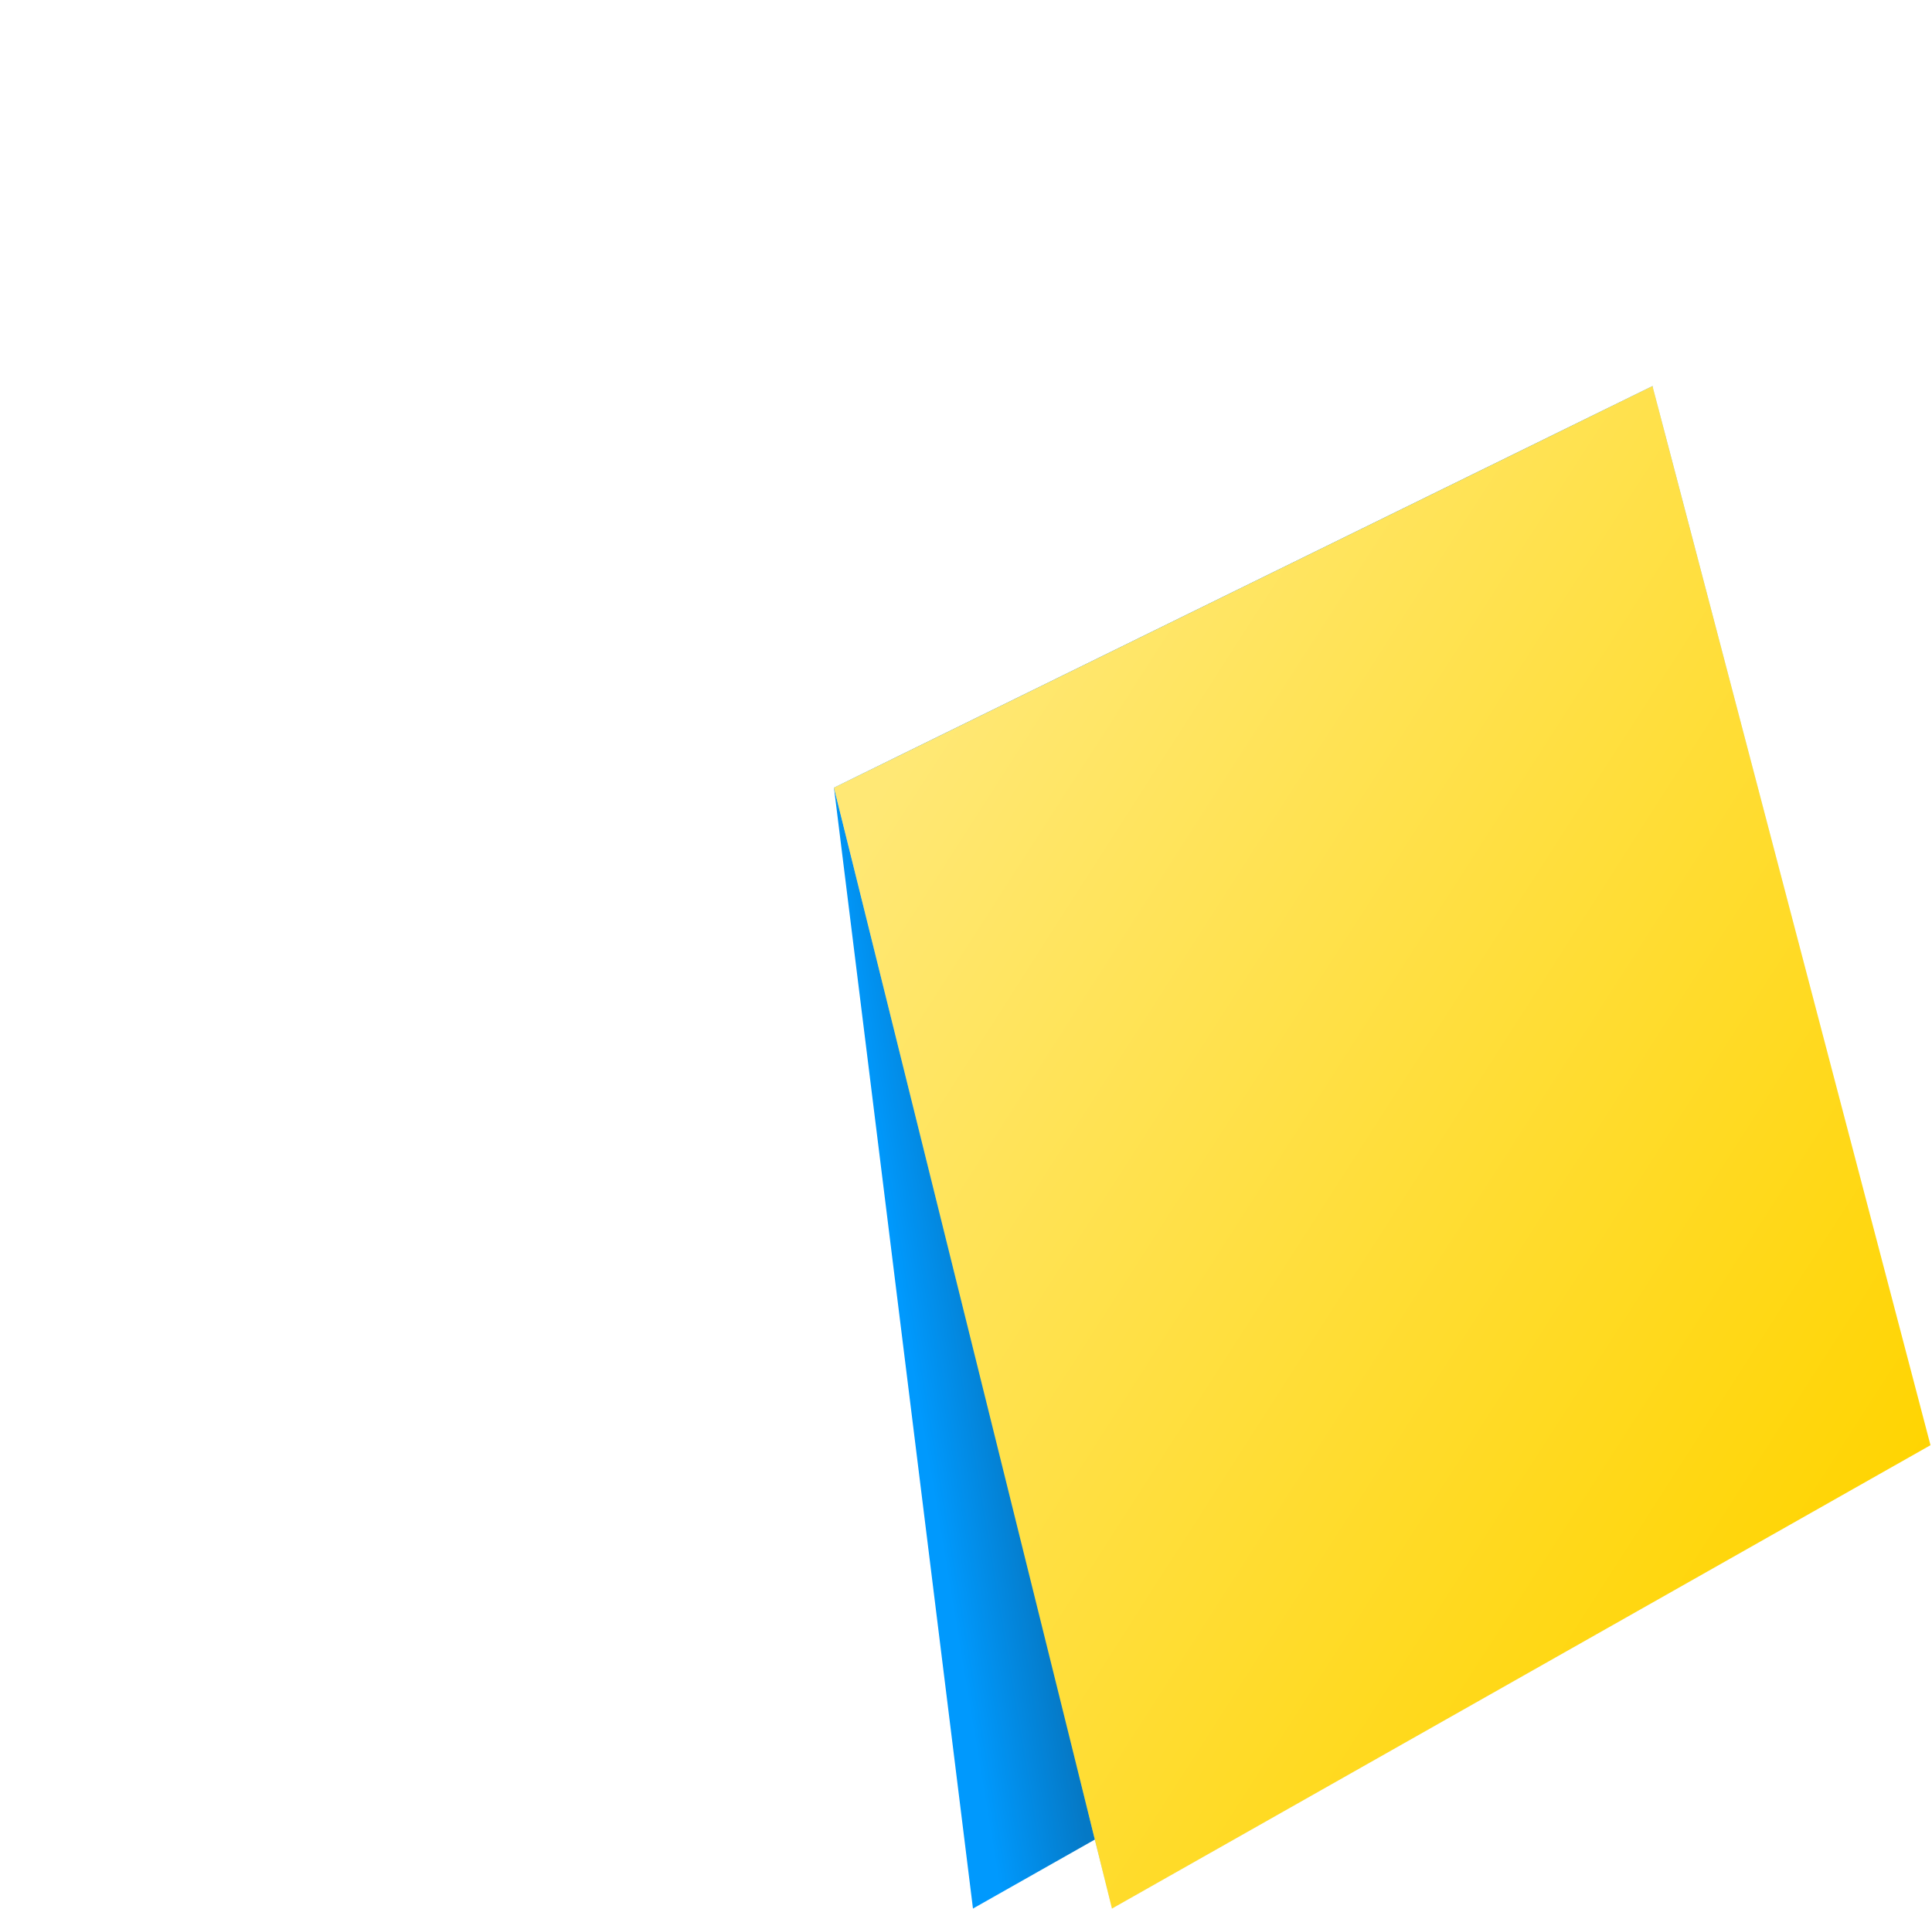
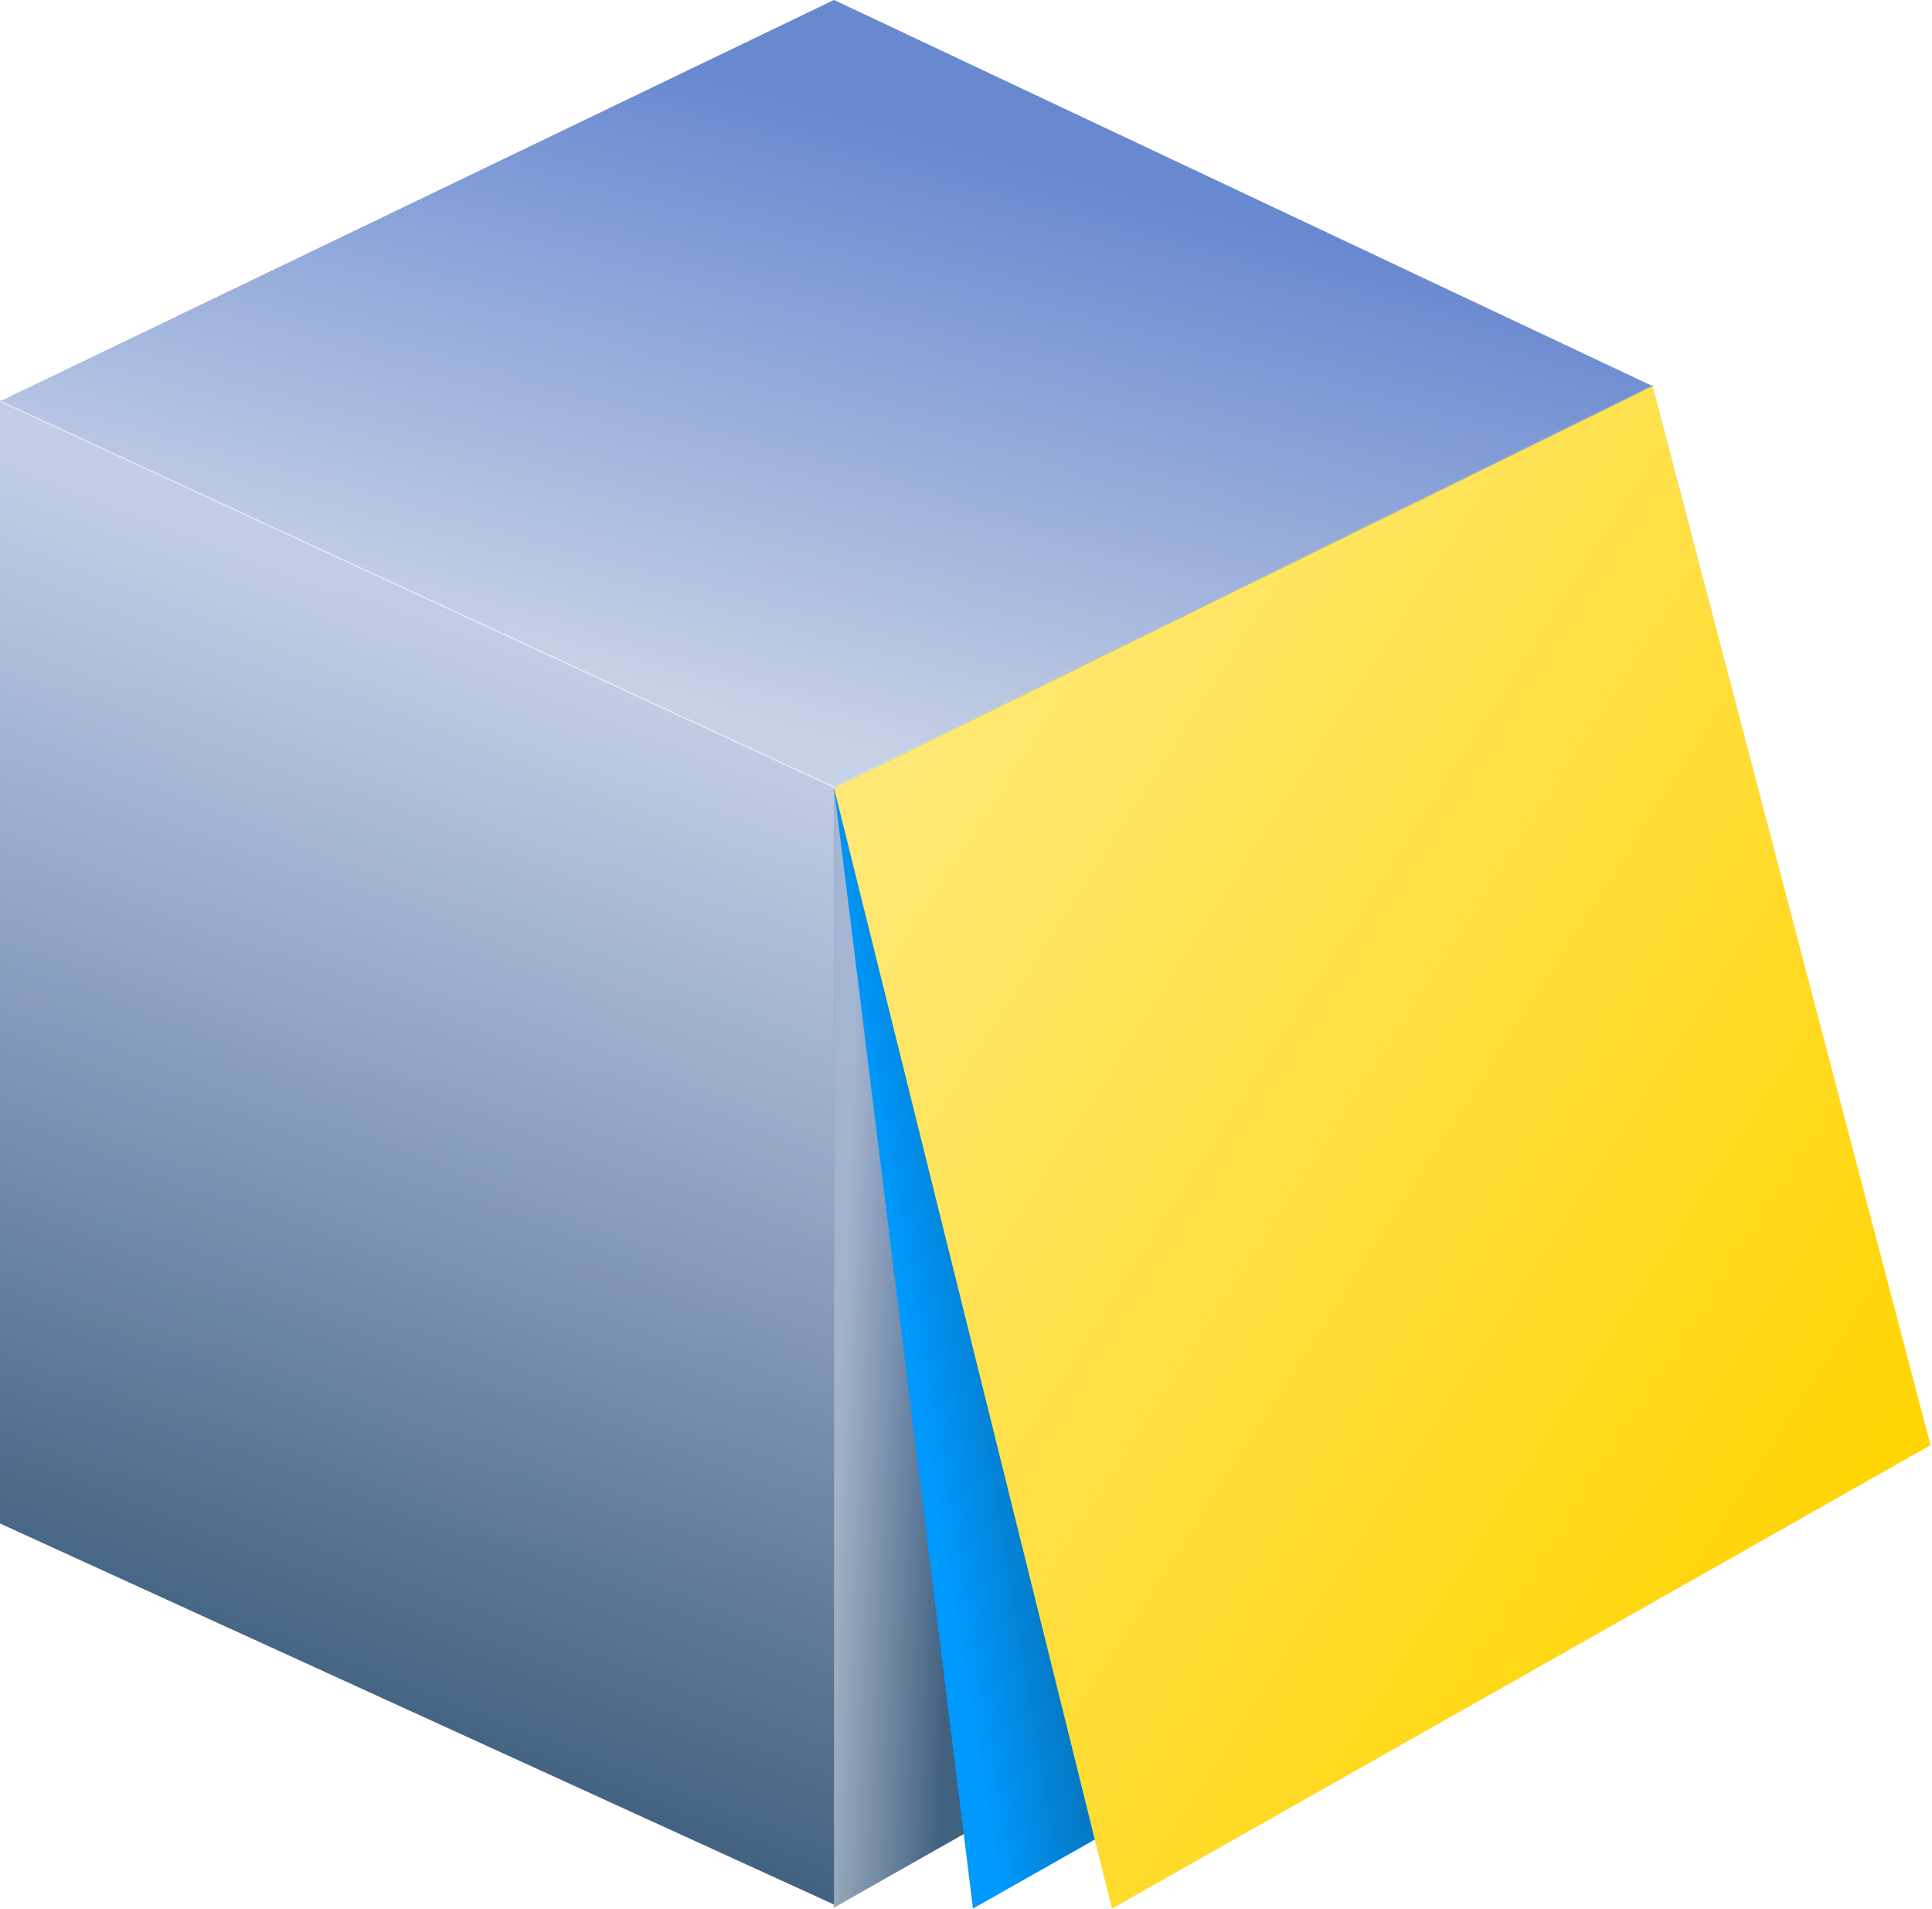
<svg xmlns="http://www.w3.org/2000/svg" width="910" height="899" viewBox="0 0 910 899" fill="none">
-   <g filter="url(#filter0_b_92_2)">
-     <path d="M392.813 896.953L0 717.486V451.49V188.635L392.813 370.493V621.953V636.502V651.051V896.953Z" fill="url(#paint0_linear_92_2)" />
-   </g>
-   <g filter="url(#filter1_b_92_2)">
-     <path d="M778.351 181.36L392.812 370.493V476.465V634.941V778.349V898.373L778.351 680.146V574.668V432.819V301.882V181.36Z" fill="url(#paint1_linear_92_2)" />
-   </g>
-   <g filter="url(#filter2_b_92_2)">
-     <path d="M392.813 370.99L778.351 181.858L392.813 0L0 189.132L392.813 370.99Z" fill="url(#paint2_linear_92_2)" />
-   </g>
-   <path d="M778.351 181.858L392.812 370.991L458.281 898.87L843.82 680.644L778.351 181.858Z" fill="url(#paint3_linear_92_2)" />
-   <g filter="url(#filter3_b_92_2)">
-     <path d="M778.351 181.858L392.812 370.991L523.75 898.87L909.289 680.644L778.351 181.858Z" fill="url(#paint4_linear_92_2)" />
+   <path fill-rule="evenodd" clip-rule="evenodd" d="M777.834 181.614L392.813 0L0.527 188.879L0 188.635V189.132V451.49V717.486L392.813 896.953L392.812 898.373L778.351 680.146V574.668V432.819V301.882L778.351 181.858L778.351 181.36L777.834 181.614Z" fill="url(#paint0_linear_93_9)" />
+   <path d="M392.813 896.953L0 717.486V451.49V188.635L392.813 370.493V621.953V636.502V651.051V896.953Z" fill="url(#paint1_linear_93_9)" />
+   <path d="M778.351 181.36L392.812 370.493V476.465V634.941V778.349V898.373L778.351 680.146V574.668V432.819V301.882V181.36Z" fill="url(#paint2_linear_93_9)" />
+   <path d="M392.813 370.99L778.351 181.858L392.813 0L0 189.132L392.813 370.99Z" fill="url(#paint3_linear_93_9)" />
+   <path d="M778.351 181.858L392.812 370.991L458.281 898.87L843.82 680.644L778.351 181.858Z" fill="url(#paint4_linear_93_9)" />
+   <g filter="url(#filter0_b_93_9)">
+     <path d="M778.351 181.858L392.812 370.991L523.75 898.87L909.289 680.644L778.351 181.858Z" fill="url(#paint5_linear_93_9)" />
  </g>
  <defs>
-     <filter id="filter0_b_92_2" x="-50" y="138.635" width="492.812" height="808.318" filterUnits="userSpaceOnUse" color-interpolation-filters="sRGB">
+     <filter id="filter0_b_93_9" x="342.812" y="131.858" width="616.477" height="817.012" filterUnits="userSpaceOnUse" color-interpolation-filters="sRGB">
      <feFlood flood-opacity="0" result="BackgroundImageFix" />
      <feGaussianBlur in="BackgroundImage" stdDeviation="25" />
-       <feComposite in2="SourceAlpha" operator="in" result="effect1_backgroundBlur_92_2" />
-       <feBlend mode="normal" in="SourceGraphic" in2="effect1_backgroundBlur_92_2" result="shape" />
+       <feComposite in2="SourceAlpha" operator="in" result="effect1_backgroundBlur_93_9" />
+       <feBlend mode="normal" in="SourceGraphic" in2="effect1_backgroundBlur_93_9" result="shape" />
    </filter>
-     <filter id="filter1_b_92_2" x="342.812" y="131.36" width="485.539" height="817.012" filterUnits="userSpaceOnUse" color-interpolation-filters="sRGB">
-       <feFlood flood-opacity="0" result="BackgroundImageFix" />
-       <feGaussianBlur in="BackgroundImage" stdDeviation="25" />
-       <feComposite in2="SourceAlpha" operator="in" result="effect1_backgroundBlur_92_2" />
-       <feBlend mode="normal" in="SourceGraphic" in2="effect1_backgroundBlur_92_2" result="shape" />
-     </filter>
-     <filter id="filter2_b_92_2" x="-50" y="-50" width="878.352" height="470.99" filterUnits="userSpaceOnUse" color-interpolation-filters="sRGB">
-       <feFlood flood-opacity="0" result="BackgroundImageFix" />
-       <feGaussianBlur in="BackgroundImage" stdDeviation="25" />
-       <feComposite in2="SourceAlpha" operator="in" result="effect1_backgroundBlur_92_2" />
-       <feBlend mode="normal" in="SourceGraphic" in2="effect1_backgroundBlur_92_2" result="shape" />
-     </filter>
-     <filter id="filter3_b_92_2" x="342.812" y="131.858" width="616.477" height="817.012" filterUnits="userSpaceOnUse" color-interpolation-filters="sRGB">
-       <feFlood flood-opacity="0" result="BackgroundImageFix" />
-       <feGaussianBlur in="BackgroundImage" stdDeviation="25" />
-       <feComposite in2="SourceAlpha" operator="in" result="effect1_backgroundBlur_92_2" />
-       <feBlend mode="normal" in="SourceGraphic" in2="effect1_backgroundBlur_92_2" result="shape" />
-     </filter>
-     <linearGradient id="paint0_linear_92_2" x1="393" y1="373.5" x2="196" y2="834" gradientUnits="userSpaceOnUse">
+     <linearGradient id="paint0_linear_93_9" x1="735.109" y1="203.606" x2="633.771" y2="803.304" gradientUnits="userSpaceOnUse">
+       <stop stop-color="#2754BA" />
+       <stop offset="1" stop-color="#123962" />
+     </linearGradient>
+     <linearGradient id="paint1_linear_93_9" x1="393" y1="324.5" x2="196" y2="826" gradientUnits="userSpaceOnUse">
      <stop offset="0.073" stop-color="white" stop-opacity="0.72" />
      <stop offset="1" stop-color="white" stop-opacity="0.2" />
    </linearGradient>
-     <linearGradient id="paint1_linear_92_2" x1="393" y1="744.499" x2="447.5" y2="746.499" gradientUnits="userSpaceOnUse">
+     <linearGradient id="paint2_linear_93_9" x1="393" y1="744.499" x2="447.5" y2="746.499" gradientUnits="userSpaceOnUse">
      <stop stop-color="white" stop-opacity="0.6" />
      <stop offset="1" stop-color="white" stop-opacity="0.2" />
    </linearGradient>
-     <linearGradient id="paint2_linear_92_2" x1="313.5" y1="329.5" x2="400.087" y2="10.912" gradientUnits="userSpaceOnUse">
-       <stop offset="0.098" stop-color="white" stop-opacity="0.75" />
+     <linearGradient id="paint3_linear_93_9" x1="313.5" y1="329.5" x2="389" y2="47.5" gradientUnits="userSpaceOnUse">
+       <stop stop-color="white" stop-opacity="0.75" />
      <stop offset="1" stop-color="white" stop-opacity="0.3" />
    </linearGradient>
-     <linearGradient id="paint3_linear_92_2" x1="447.37" y1="749.254" x2="491.016" y2="741.98" gradientUnits="userSpaceOnUse">
+     <linearGradient id="paint4_linear_93_9" x1="447.37" y1="749.254" x2="491.016" y2="741.98" gradientUnits="userSpaceOnUse">
      <stop stop-color="#0099FD" />
      <stop offset="1" stop-color="#0579C6" />
    </linearGradient>
-     <linearGradient id="paint4_linear_92_2" x1="410.998" y1="378.264" x2="909.289" y2="698.334" gradientUnits="userSpaceOnUse">
+     <linearGradient id="paint5_linear_93_9" x1="410.998" y1="378.264" x2="909.289" y2="698.334" gradientUnits="userSpaceOnUse">
      <stop stop-color="#FFE875" />
      <stop offset="1" stop-color="#FFD400" />
    </linearGradient>
  </defs>
</svg>
